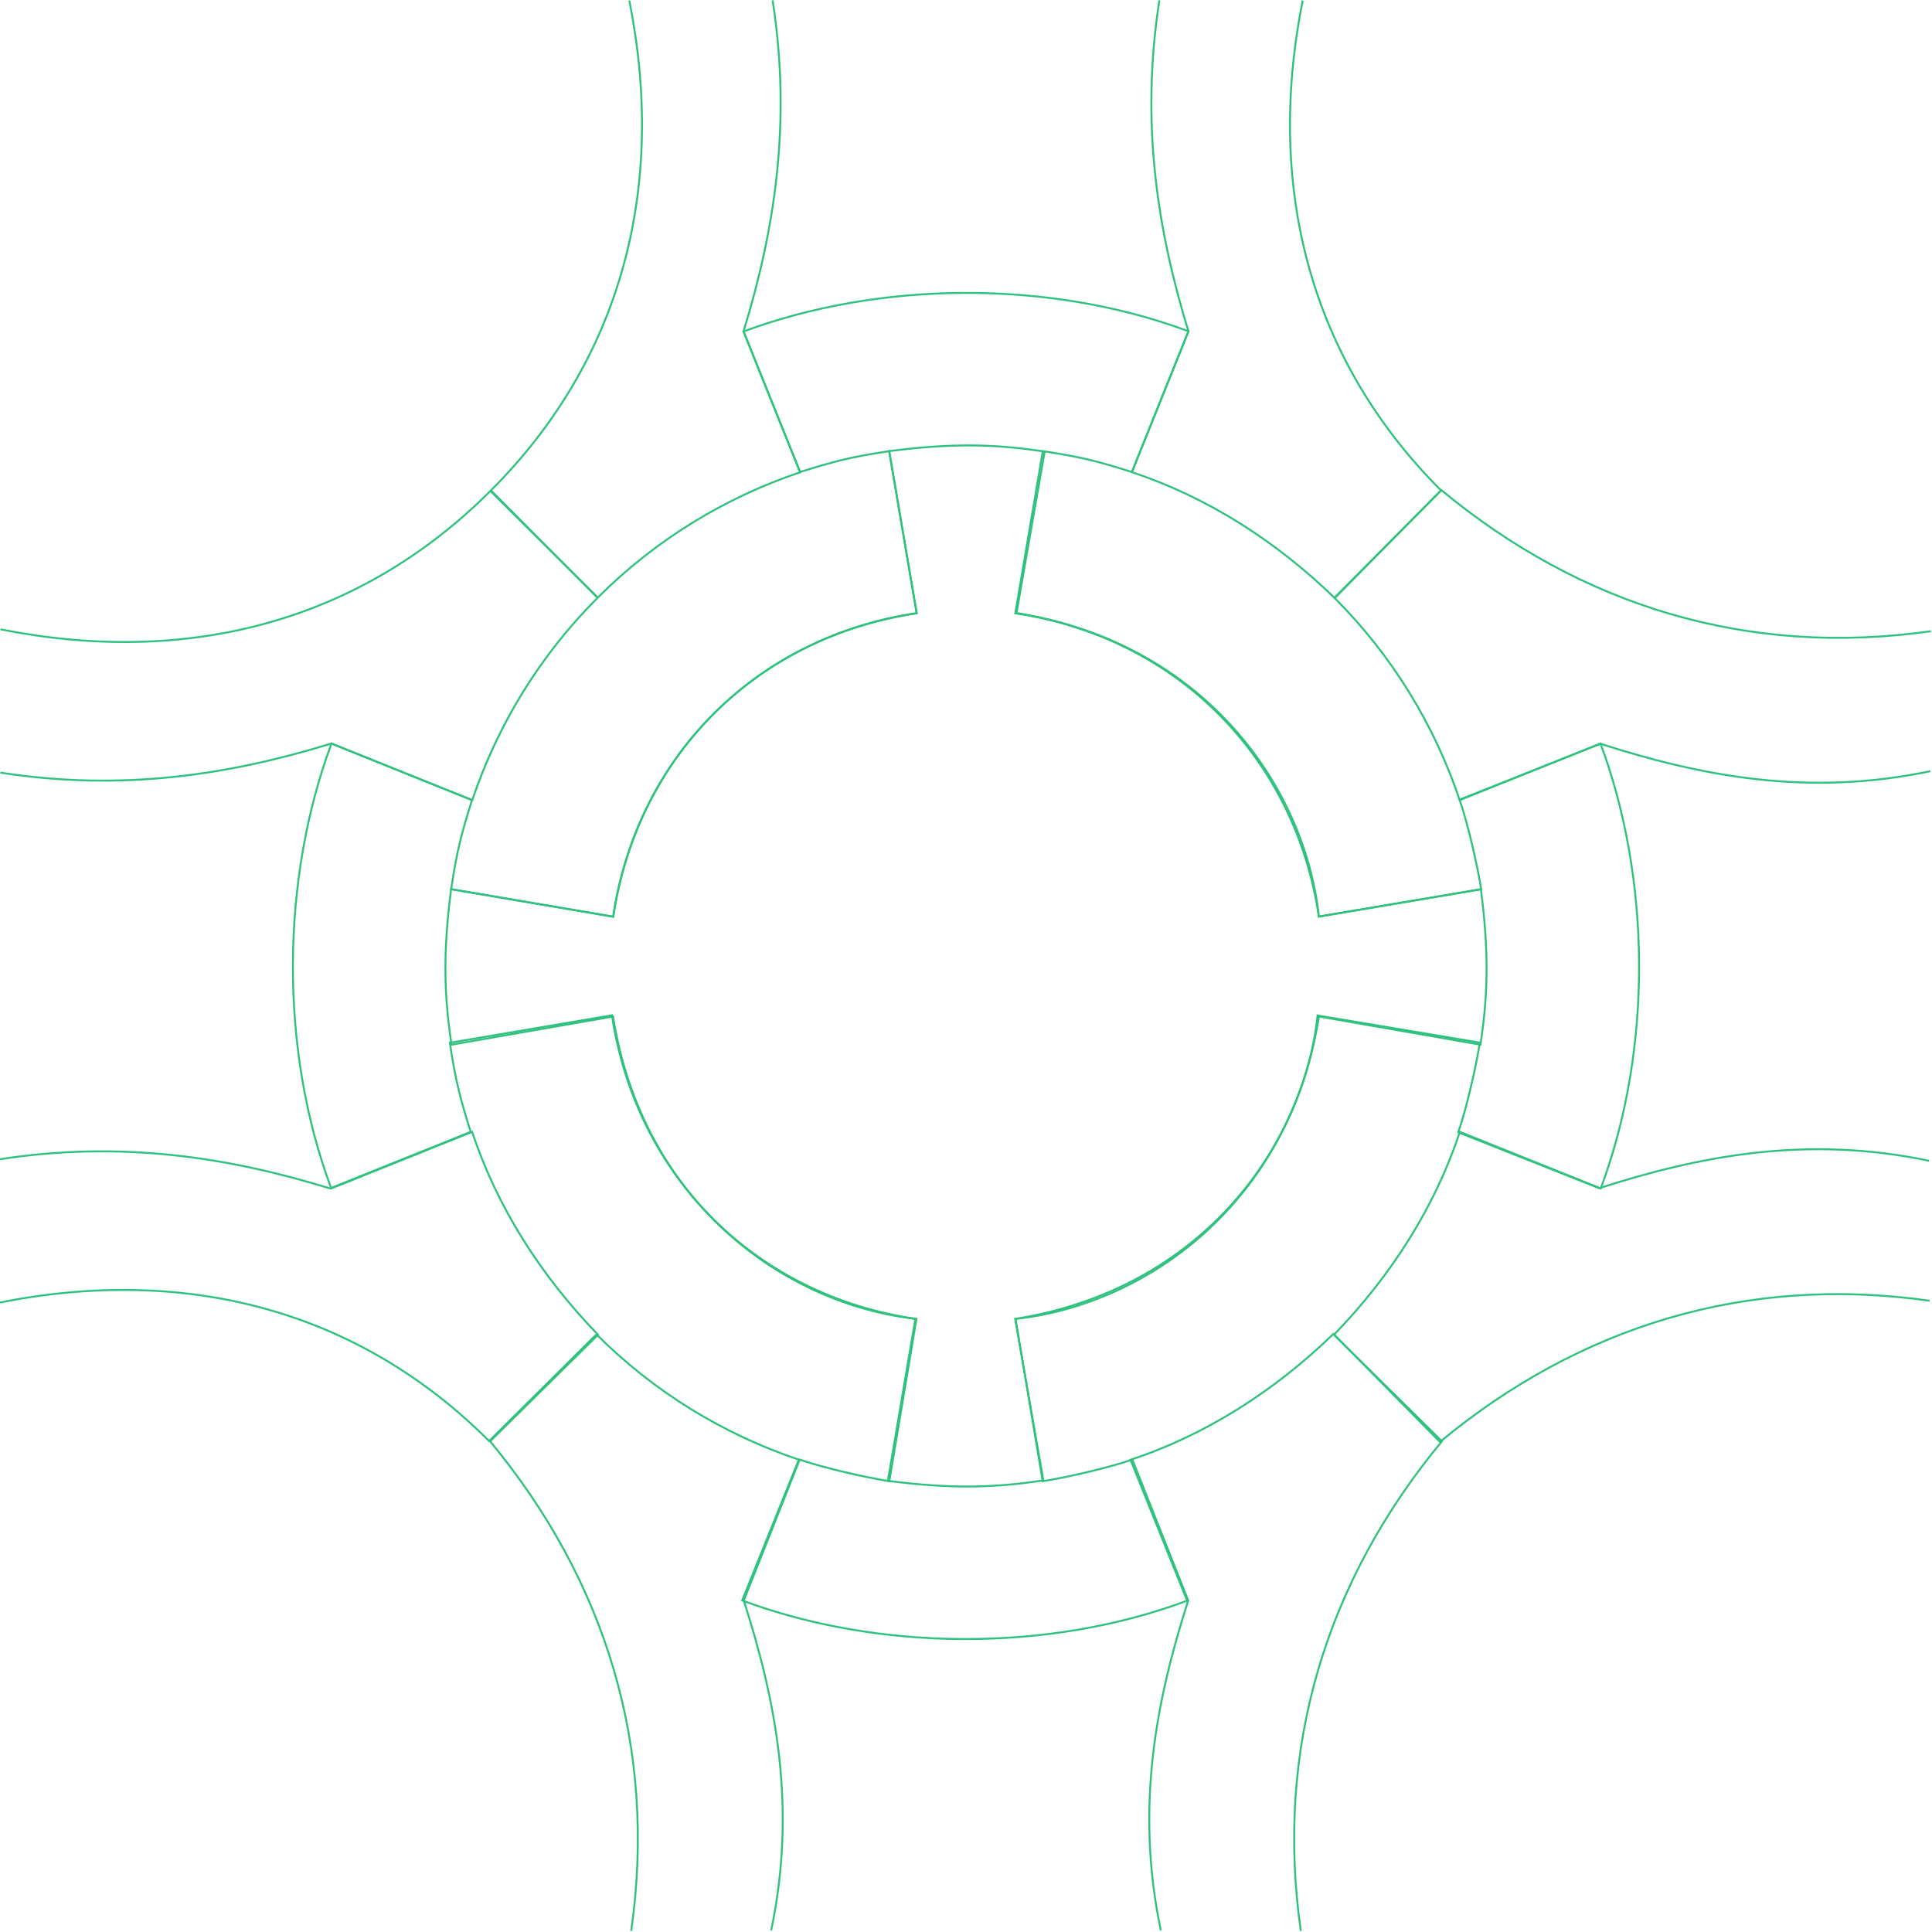
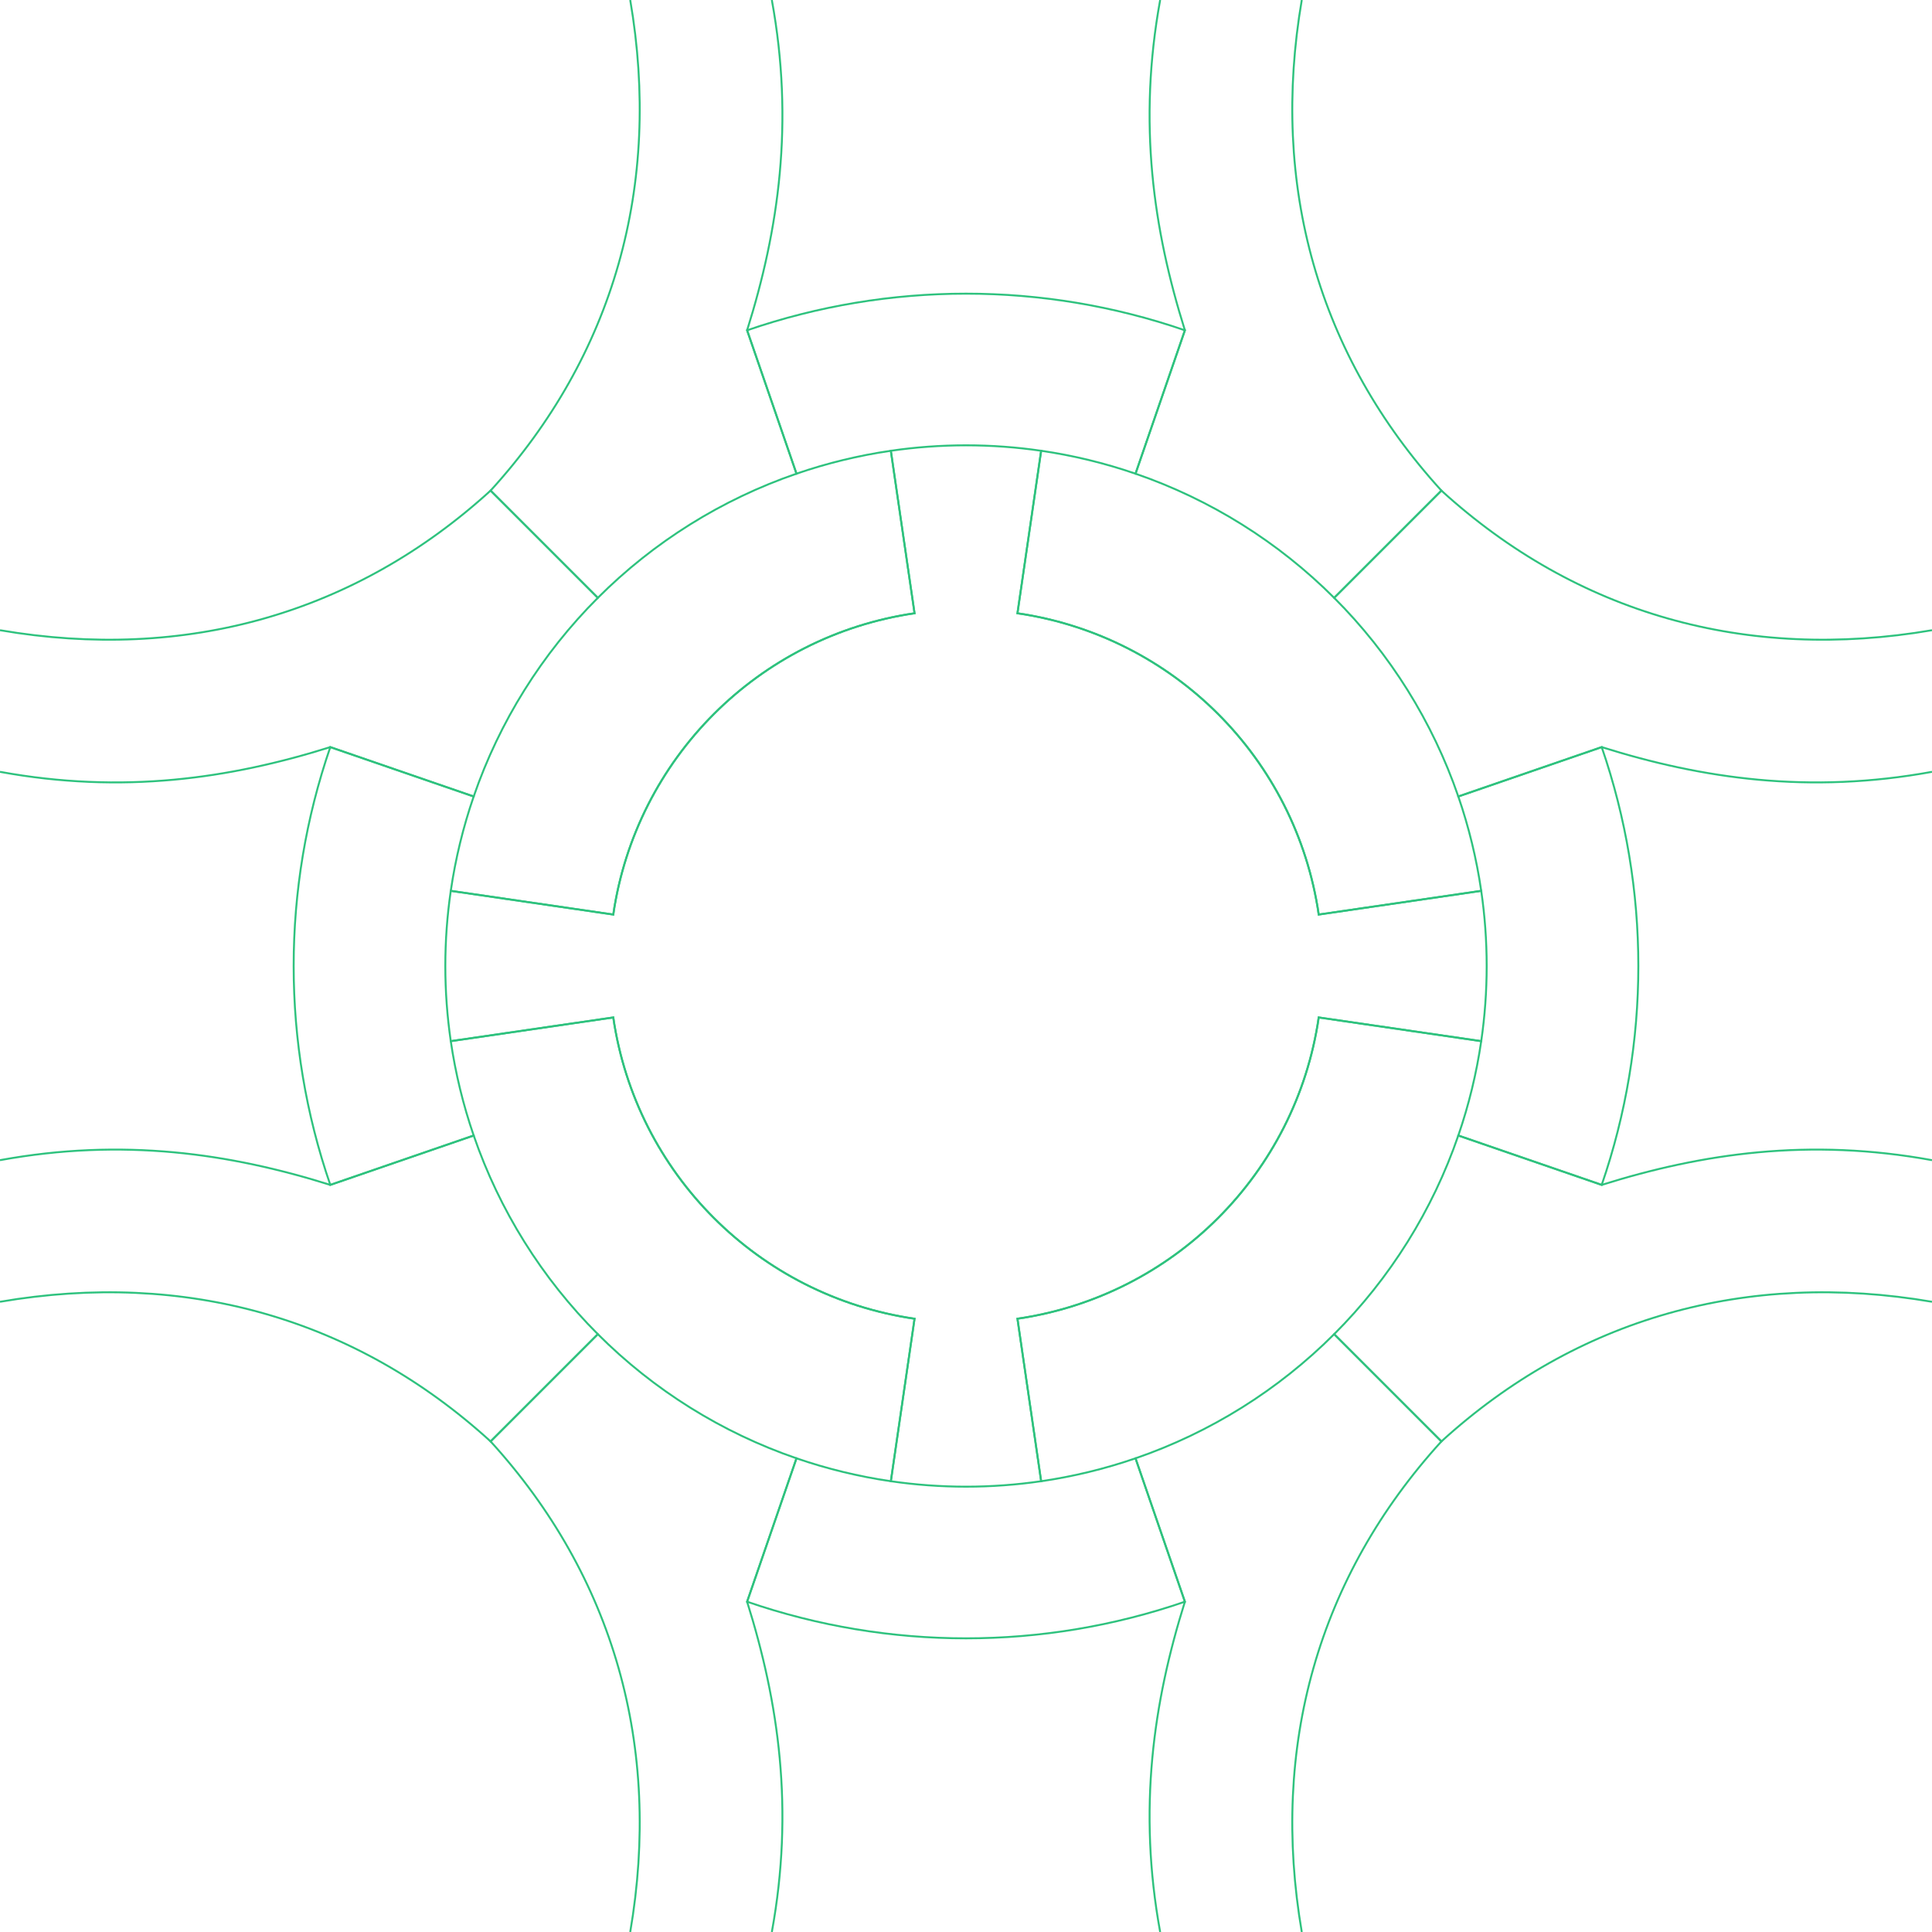
<svg xmlns="http://www.w3.org/2000/svg" width="100mm" height="100mm" viewBox="0 0 100 100" version="1.1" id="svg1" data-author="Thomas Ahle" data-weave-parity="0">
  <defs id="defs1" />
  <g id="layer1">
-     <path id="path15" style="fill:none;stroke:#2ec27e;stroke-width:0.1;stroke-dasharray:none" d="m 99.916,39.916 c -6.371,1.338 -11.897,0.242 -17.074,-1.418 l -7.295,2.892 c 0.443,1.279 0.927,3.425 1.119,4.641 l -8.401,1.405 C 67.539,40.694 62.299,33.275 52.614,31.73 l 1.458,-8.357 C 51.594,22.996 49.383,22.914 46.023,23.35 l 1.424,8.387 C 39.29,32.941 33.018,38.984 31.743,47.448 L 23.351,46.025 c 0.312,-2.072 0.551,-2.92 1.079,-4.611 L 17.148,38.486 C 11.903,40.098 6.346,40.976 0.019,39.991" />
-     <path id="path16" style="fill:none;stroke:#2ec27e;stroke-width:0.1;stroke-dasharray:none" d="M 99.945,32.671 C 90.44,34.025 81.813,31.34 74.601,25.367 l -5.515,5.588 C 66.032,27.992 62.465,25.721 58.585,24.439 l 2.929,-7.293 C 54.224,14.425 45.43,14.57 38.483,17.159 l 2.931,7.287 c -3.887,1.307 -7.485,3.496 -10.473,6.486 l -5.556,-5.521 C 18.611,32.186 9.711,34.507 0.028,32.574" />
-     <g id="use10" transform="matrix(0,1,1,0,-2.4666316e-4,3.1823717e-4)">
-       <path id="path17" style="fill:none;stroke:#2ec27e;stroke-width:0.1;stroke-dasharray:none" d="m 99.916,39.916 c -6.371,1.338 -11.897,0.242 -17.074,-1.418 l -7.295,2.892 c 0.443,1.279 0.927,3.425 1.119,4.641 l -8.401,1.405 C 67.539,40.694 62.299,33.275 52.614,31.73 l 1.458,-8.357 C 51.594,22.996 49.383,22.914 46.023,23.35 l 1.424,8.387 C 39.29,32.941 33.018,38.984 31.743,47.448 L 23.351,46.025 c 0.312,-2.072 0.551,-2.92 1.079,-4.611 L 17.148,38.486 C 11.903,40.098 6.346,40.976 0.019,39.991" />
-       <path id="path18" style="fill:none;stroke:#2ec27e;stroke-width:0.1;stroke-dasharray:none" d="M 99.945,32.671 C 90.44,34.025 81.813,31.34 74.601,25.367 l -5.515,5.588 C 66.032,27.992 62.465,25.721 58.585,24.439 l 2.929,-7.293 C 54.224,14.425 45.43,14.57 38.483,17.159 l 2.931,7.287 c -3.887,1.307 -7.485,3.496 -10.473,6.486 l -5.556,-5.521 C 18.611,32.186 9.711,34.507 0.028,32.574" />
-     </g>
-     <g id="use11" transform="rotate(90,49.99986,50.00018)">
-       <path id="path13" style="fill:none;stroke:#2ec27e;stroke-width:0.1;stroke-dasharray:none" d="m 99.916,39.916 c -6.371,1.338 -11.897,0.242 -17.074,-1.418 l -7.295,2.892 c 0.443,1.279 0.927,3.425 1.119,4.641 l -8.401,1.405 C 67.539,40.694 62.299,33.275 52.614,31.73 l 1.458,-8.357 C 51.594,22.996 49.383,22.914 46.023,23.35 l 1.424,8.387 C 39.29,32.941 33.018,38.984 31.743,47.448 L 23.351,46.025 c 0.312,-2.072 0.551,-2.92 1.079,-4.611 L 17.148,38.486 C 11.903,40.098 6.346,40.976 0.019,39.991" />
-       <path id="path14" style="fill:none;stroke:#2ec27e;stroke-width:0.1;stroke-dasharray:none" d="M 99.945,32.671 C 90.44,34.025 81.813,31.34 74.601,25.367 l -5.515,5.588 C 66.032,27.992 62.465,25.721 58.585,24.439 l 2.929,-7.293 C 54.224,14.425 45.43,14.57 38.483,17.159 l 2.931,7.287 c -3.887,1.307 -7.485,3.496 -10.473,6.486 l -5.556,-5.521 C 18.611,32.186 9.711,34.507 0.028,32.574" />
-     </g>
-     <path id="path11" style="fill:none;stroke:#2ec27e;stroke-width:0.1;stroke-dasharray:none" d="m 99.848,60.082 c -6.371,-1.338 -11.897,-0.242 -17.074,1.418 l -7.295,-2.892 c 0.443,-1.279 0.927,-3.425 1.119,-4.641 L 68.198,52.562 c -0.727,6.742 -5.967,14.162 -15.652,15.706 l 1.458,8.357 c -2.477,0.377 -4.688,0.459 -8.048,0.023 L 47.38,68.262 C 39.222,67.058 32.95,61.014 31.675,52.551 L 23.284,53.974 c 0.312,2.072 0.551,2.92 1.079,4.611 L 17.08,61.513 C 11.836,59.9 6.278,59.023 -0.048,60.008" />
-     <path id="path12" style="fill:none;stroke:#2ec27e;stroke-width:0.1;stroke-dasharray:none" d="M 99.878,67.327 C 90.373,65.974 81.745,68.659 74.533,74.632 l -5.515,-5.588 c -3.054,2.962 -6.621,5.234 -10.501,6.515 l 2.929,7.293 c -7.289,2.721 -16.083,2.577 -23.03,-0.013 l 2.931,-7.287 C 37.459,74.246 33.862,72.057 30.874,69.067 l -5.556,5.521 C 18.543,67.813 9.644,65.491 -0.04,67.425" />
+     <path id="path15" style="fill:none;stroke:#2ec27e;stroke-width:0.1;stroke-dasharray:none" d="M 100,39.95 C 93.652,41.111 88.115,40.306 82.904,38.67 L 75.482,41.226 C 76.028,42.813 76.425,44.448 76.668,46.11 L 68.257,47.337 C 67.079,39.263 60.737,32.921 52.663,31.743 L 53.89,23.332 C 51.31,22.956 48.69,22.956 46.11,23.332 L 47.337,31.743 C 39.263,32.921 32.921,39.263 31.743,47.337 L 23.332,46.11 C 23.575,44.448 23.972,42.813 24.518,41.226 L 17.096,38.67 C 11.885,40.306 6.348,41.111 0,39.95" />
+     <path id="path16" style="fill:none;stroke:#2ec27e;stroke-width:0.1;stroke-dasharray:none" d="M 100,32.62 C 90.406,34.264 81.601,31.767 74.607,25.393 L 69.056,30.944 C 66.162,28.049 62.645,25.851 58.774,24.518 L 61.33,17.096 C 53.988,14.568 46.012,14.568 38.67,17.096 L 41.226,24.518 C 37.355,25.851 33.838,28.049 30.944,30.944 L 25.393,25.393 C 18.399,31.767 9.594,34.264 0,32.62" />
+     <path id="path17" style="fill:none;stroke:#2ec27e;stroke-width:0.1;stroke-dasharray:none" d="M 39.95,100 C 41.111,93.652 40.306,88.115 38.67,82.904 L 41.226,75.482 C 42.813,76.028 44.448,76.425 46.11,76.668 L 47.337,68.257 C 39.263,67.079 32.921,60.737 31.743,52.663 L 23.332,53.89 C 22.956,51.31 22.956,48.69 23.332,46.11 L 31.743,47.337 C 32.921,39.263 39.263,32.921 47.337,31.743 L 46.11,23.332 C 44.448,23.575 42.813,23.972 41.226,24.518 L 38.67,17.096 C 40.306,11.885 41.111,6.348 39.95,0" />
+     <path id="path18" style="fill:none;stroke:#2ec27e;stroke-width:0.1;stroke-dasharray:none" d="M 32.62,100 C 34.264,90.406 31.767,81.601 25.393,74.607 L 30.944,69.056 C 28.049,66.162 25.851,62.645 24.518,58.774 L 17.096,61.33 C 14.568,53.988 14.568,46.012 17.096,38.67 L 24.518,41.226 C 25.851,37.355 28.049,33.838 30.944,30.944 L 25.393,25.393 C 31.767,18.399 34.264,9.594 32.62,0" />
+     <path id="path13" style="fill:none;stroke:#2ec27e;stroke-width:0.1;stroke-dasharray:none" d="M 60.05,100 C 58.889,93.652 59.694,88.115 61.33,82.904 L 58.774,75.482 C 57.187,76.028 55.552,76.425 53.89,76.668 L 52.663,68.257 C 60.737,67.079 67.079,60.737 68.257,52.663 L 76.668,53.89 C 77.044,51.31 77.044,48.69 76.668,46.11 L 68.257,47.337 C 67.079,39.263 60.737,32.921 52.663,31.743 L 53.89,23.332 C 55.552,23.575 57.187,23.972 58.774,24.518 L 61.33,17.096 C 59.694,11.885 58.889,6.348 60.05,0" />
+     <path id="path14" style="fill:none;stroke:#2ec27e;stroke-width:0.1;stroke-dasharray:none" d="M 67.38,100 C 65.736,90.406 68.233,81.601 74.607,74.607 L 69.056,69.056 C 71.951,66.162 74.149,62.645 75.482,58.774 L 82.904,61.33 C 85.432,53.988 85.432,46.012 82.904,38.67 L 75.482,41.226 C 74.149,37.355 71.951,33.838 69.056,30.944 L 74.607,25.393 C 68.233,18.399 65.736,9.594 67.38,0" />
+     <path id="path11" style="fill:none;stroke:#2ec27e;stroke-width:0.1;stroke-dasharray:none" d="M 100,60.05 C 93.652,58.889 88.115,59.694 82.904,61.33 L 75.482,58.774 C 76.028,57.187 76.425,55.552 76.668,53.89 L 68.257,52.663 C 67.079,60.737 60.737,67.079 52.663,68.257 L 53.89,76.668 C 51.31,77.044 48.69,77.044 46.11,76.668 L 47.337,68.257 C 39.263,67.079 32.921,60.737 31.743,52.663 L 23.332,53.89 C 23.575,55.552 23.972,57.187 24.518,58.774 L 17.096,61.33 C 11.885,59.694 6.348,58.889 0,60.05" />
+     <path id="path12" style="fill:none;stroke:#2ec27e;stroke-width:0.1;stroke-dasharray:none" d="M 100,67.38 C 90.406,65.736 81.601,68.233 74.607,74.607 L 69.056,69.056 C 66.162,71.951 62.645,74.149 58.774,75.482 L 61.33,82.904 C 53.988,85.432 46.012,85.432 38.67,82.904 L 41.226,75.482 C 37.355,74.149 33.838,71.951 30.944,69.056 L 25.393,74.607 C 18.399,68.233 9.594,65.736 0,67.38" />
  </g>
</svg>
